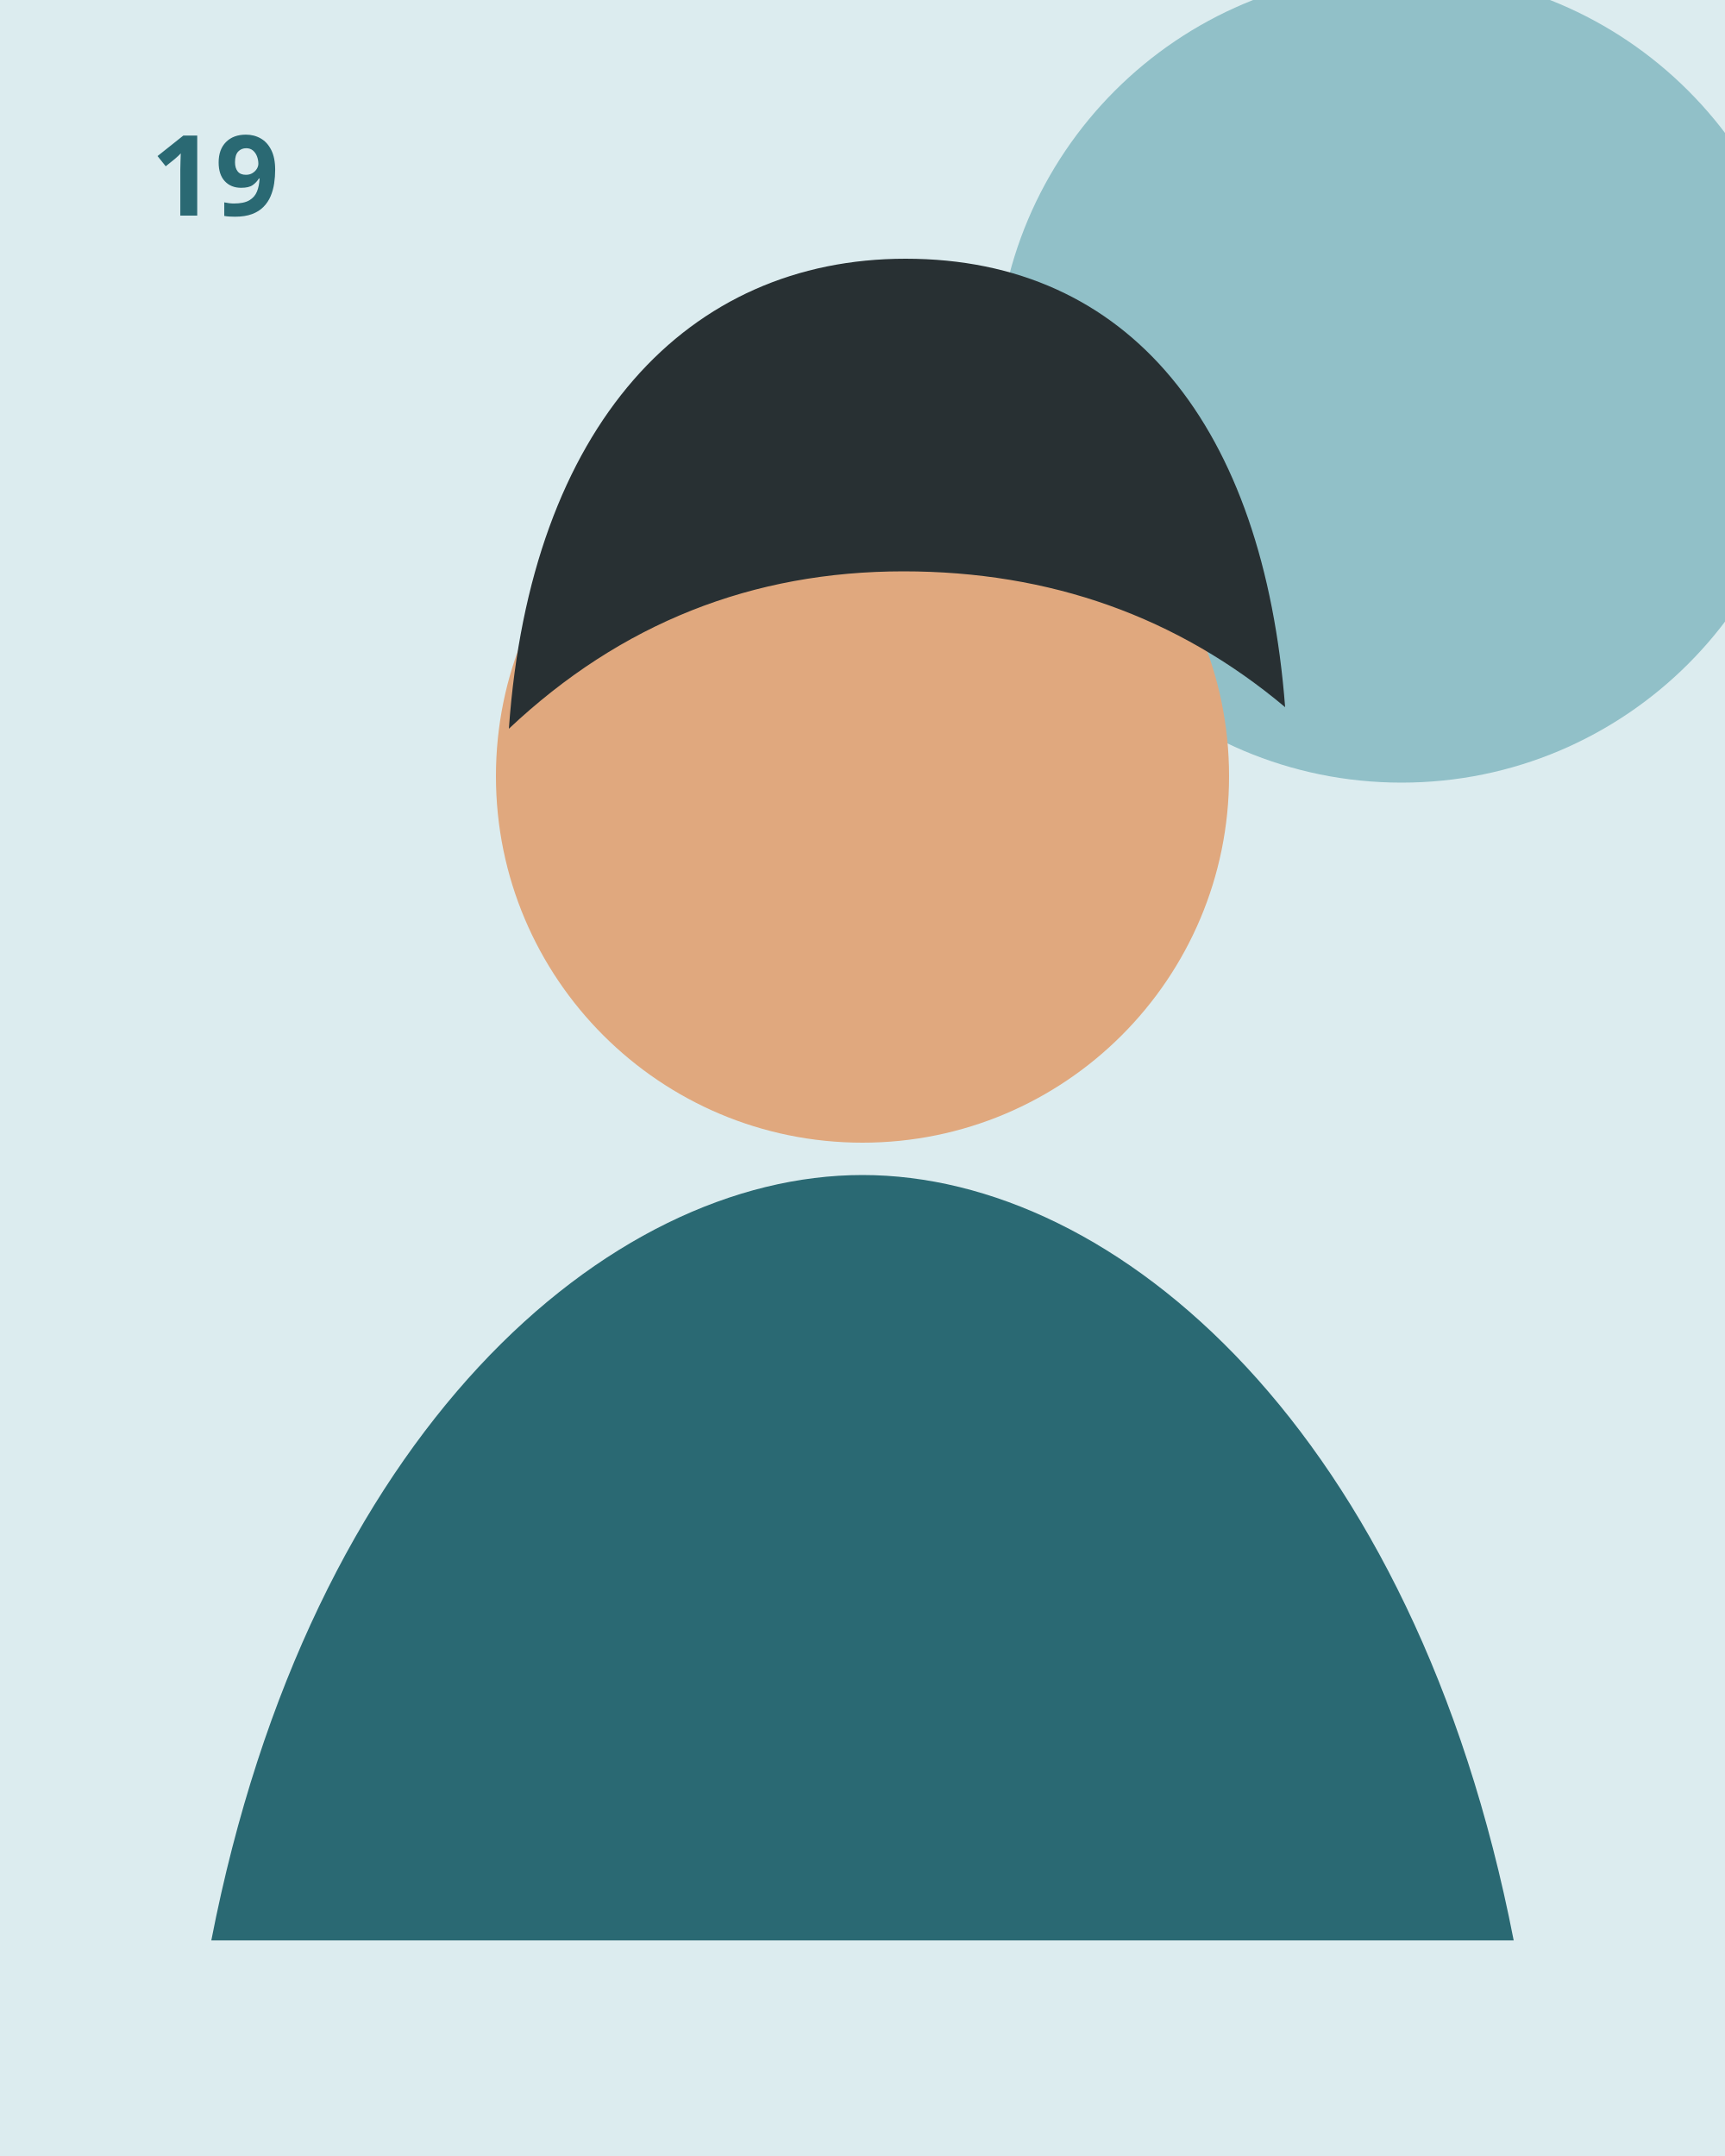
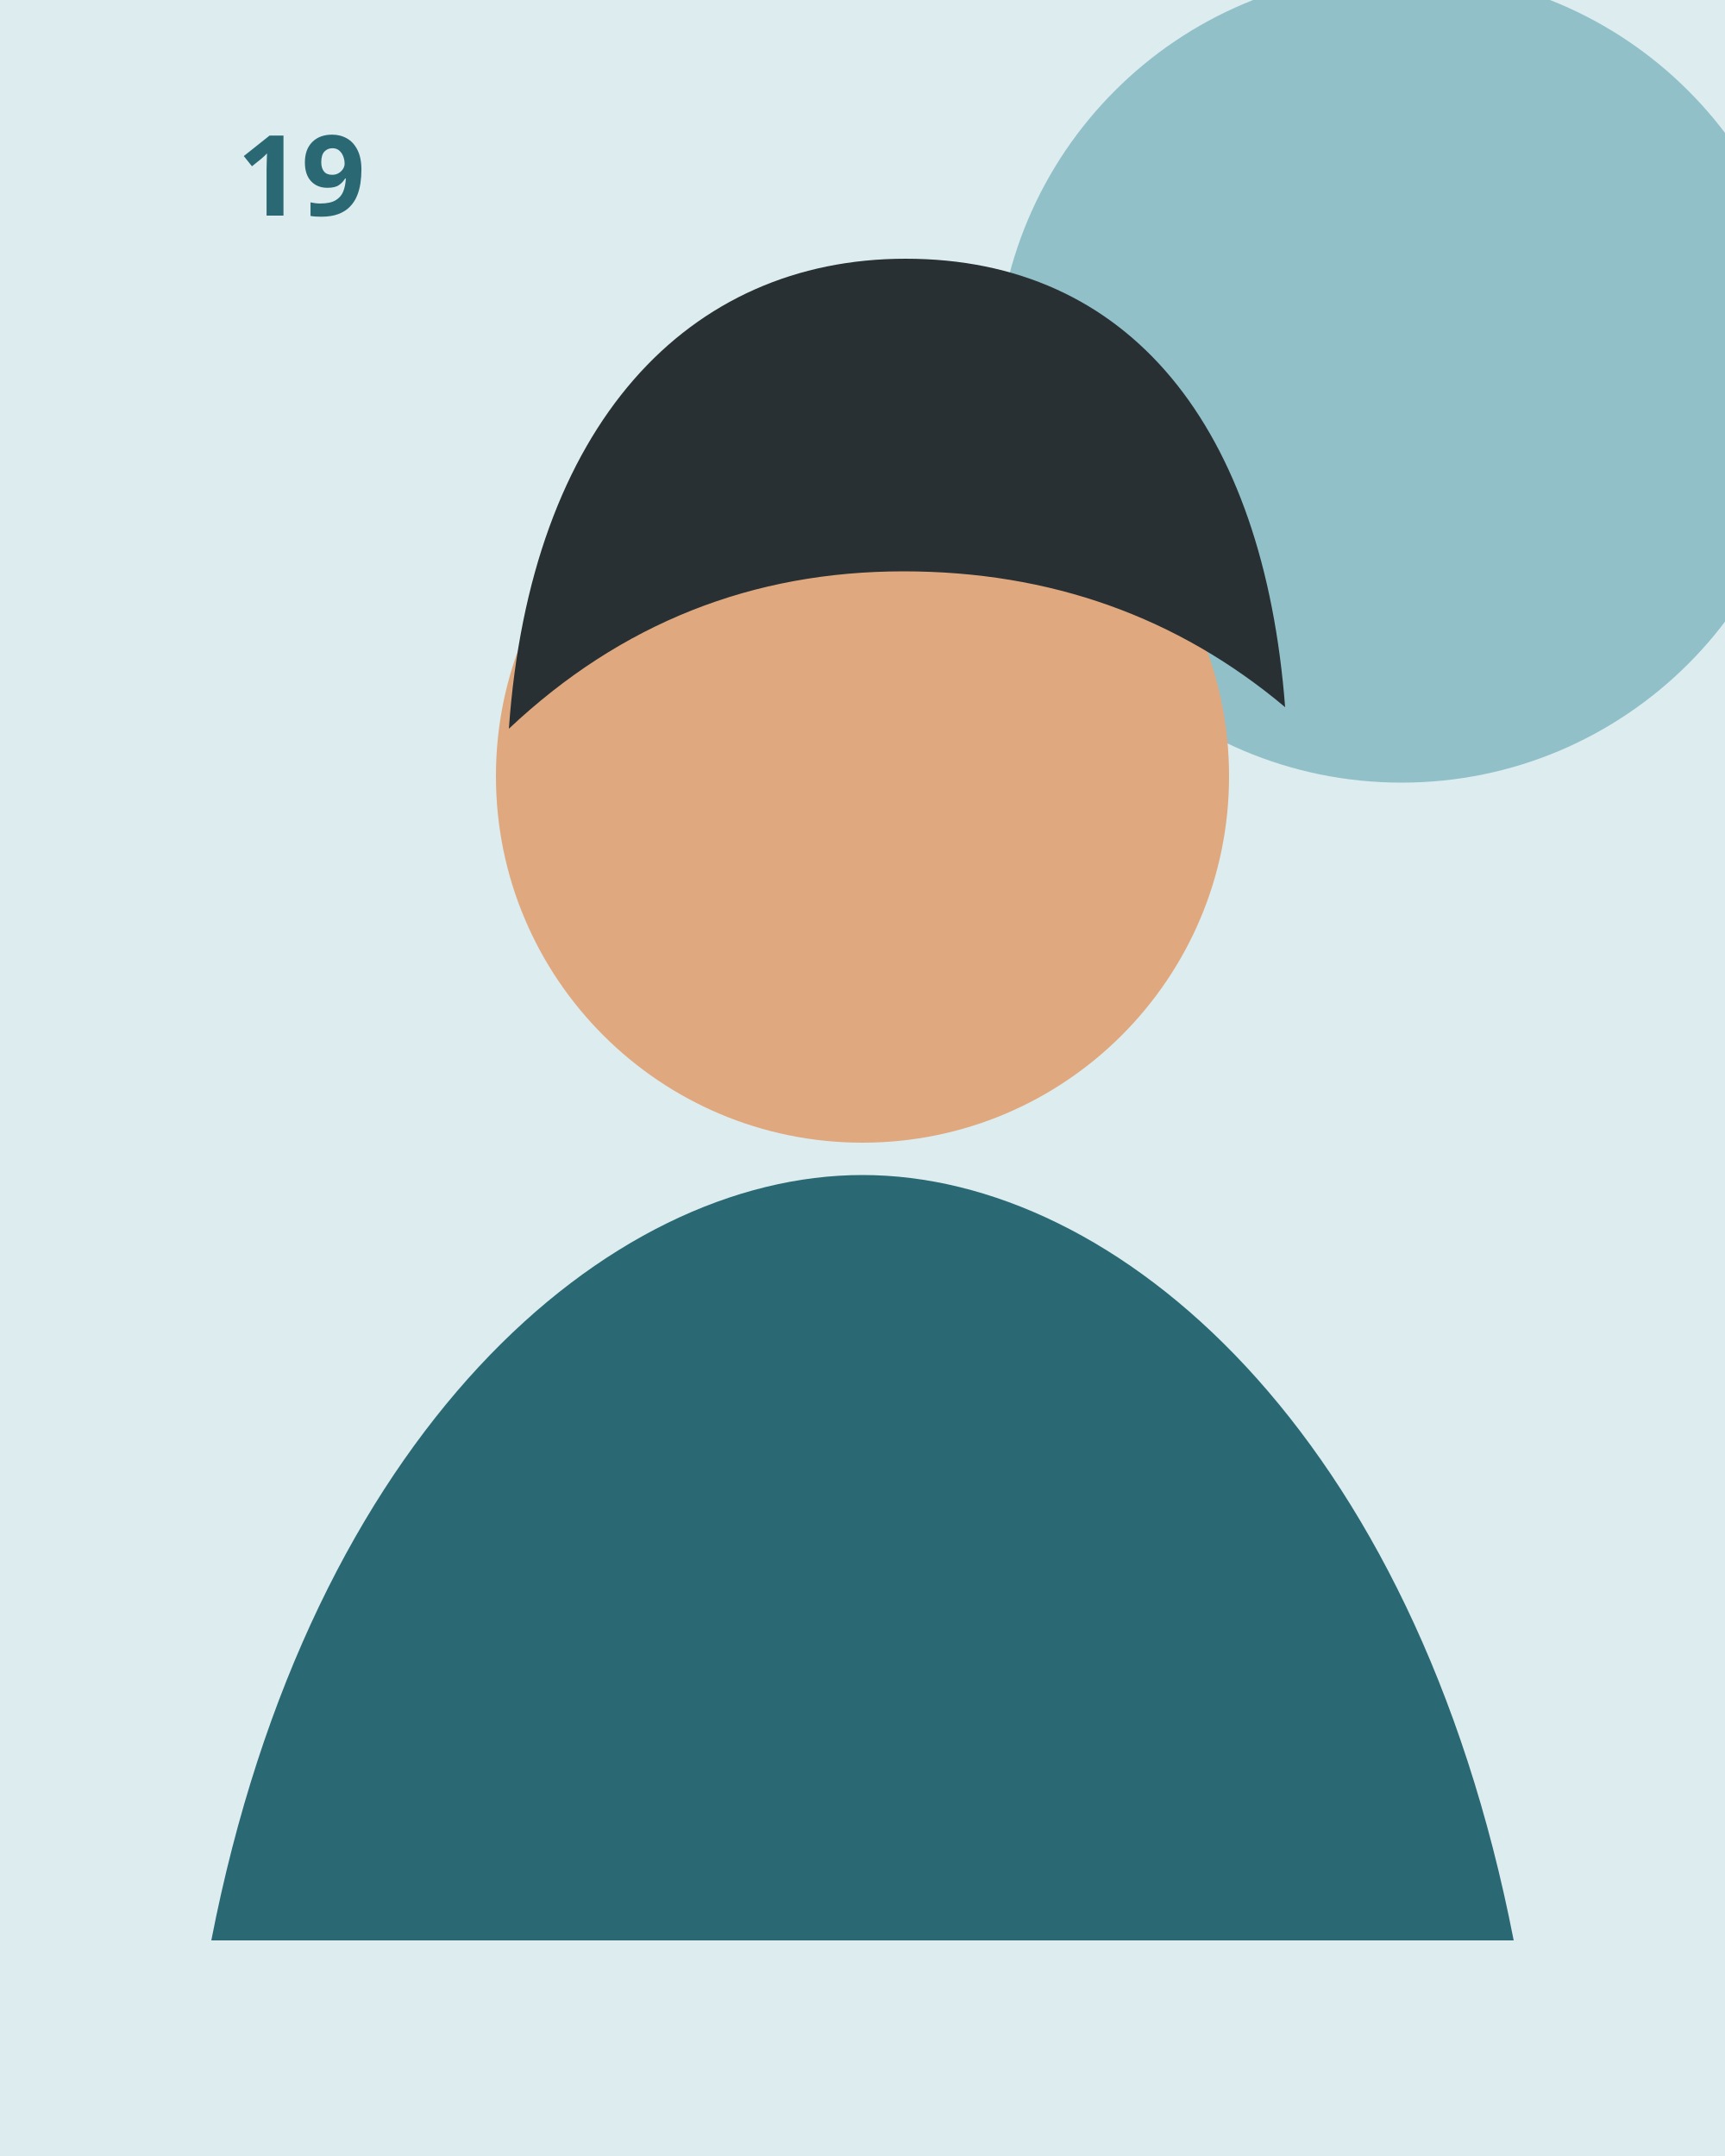
<svg xmlns="http://www.w3.org/2000/svg" viewBox="0 0 800 1000" role="img" aria-labelledby="title">
  <rect width="800" height="1000" fill="#dcecef" />
  <circle cx="650" cy="175" r="188" fill="#91c0c8" />
  <path d="M98 900c46-236 184-355 302-355s256 119 302 355" fill="#2a6973" />
  <circle cx="400" cy="360" r="170" fill="#e0a87e" />
  <path d="M236 338c10-141 83-218 184-218 104 0 166 78 176 208-50-42-109-63-177-63-70 0-131 24-183 73z" fill="#283033" />
-   <text x="70" y="100" fill="#2a6973" font-family="sans-serif" font-size="52" font-weight="700">19</text>
+   <text x="110" y="100" fill="#2a6973" font-family="sans-serif" font-size="52" font-weight="700">19</text>
</svg>
